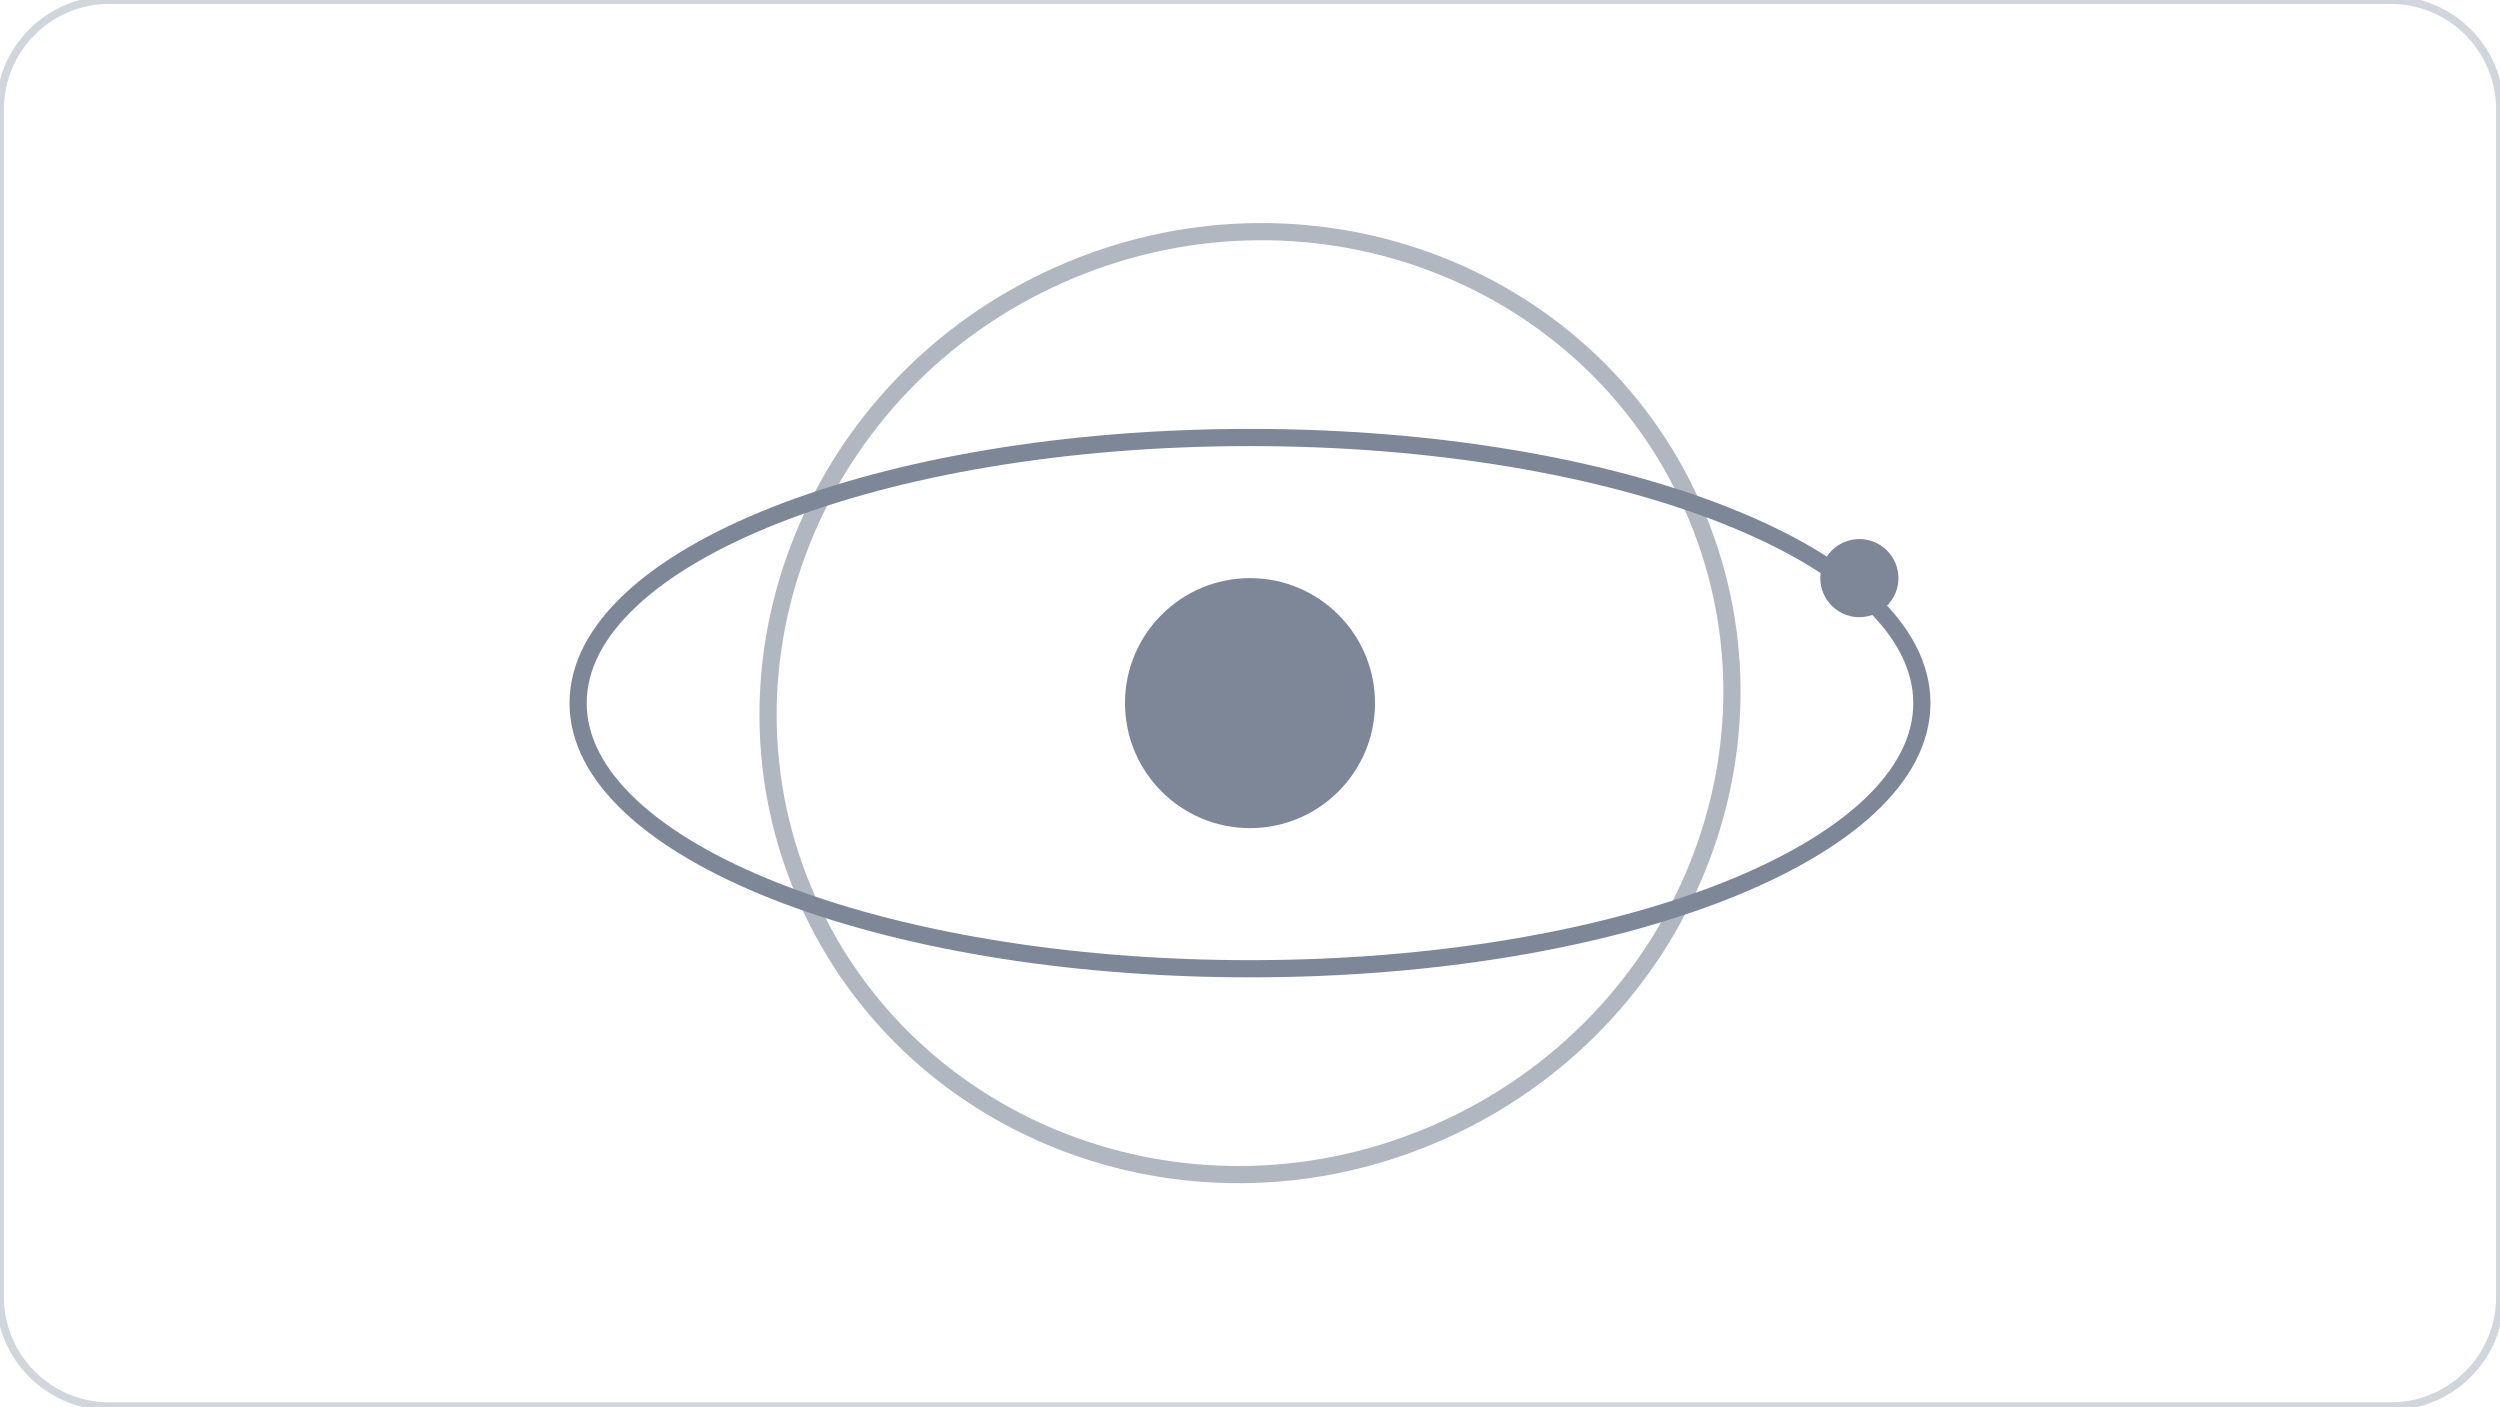
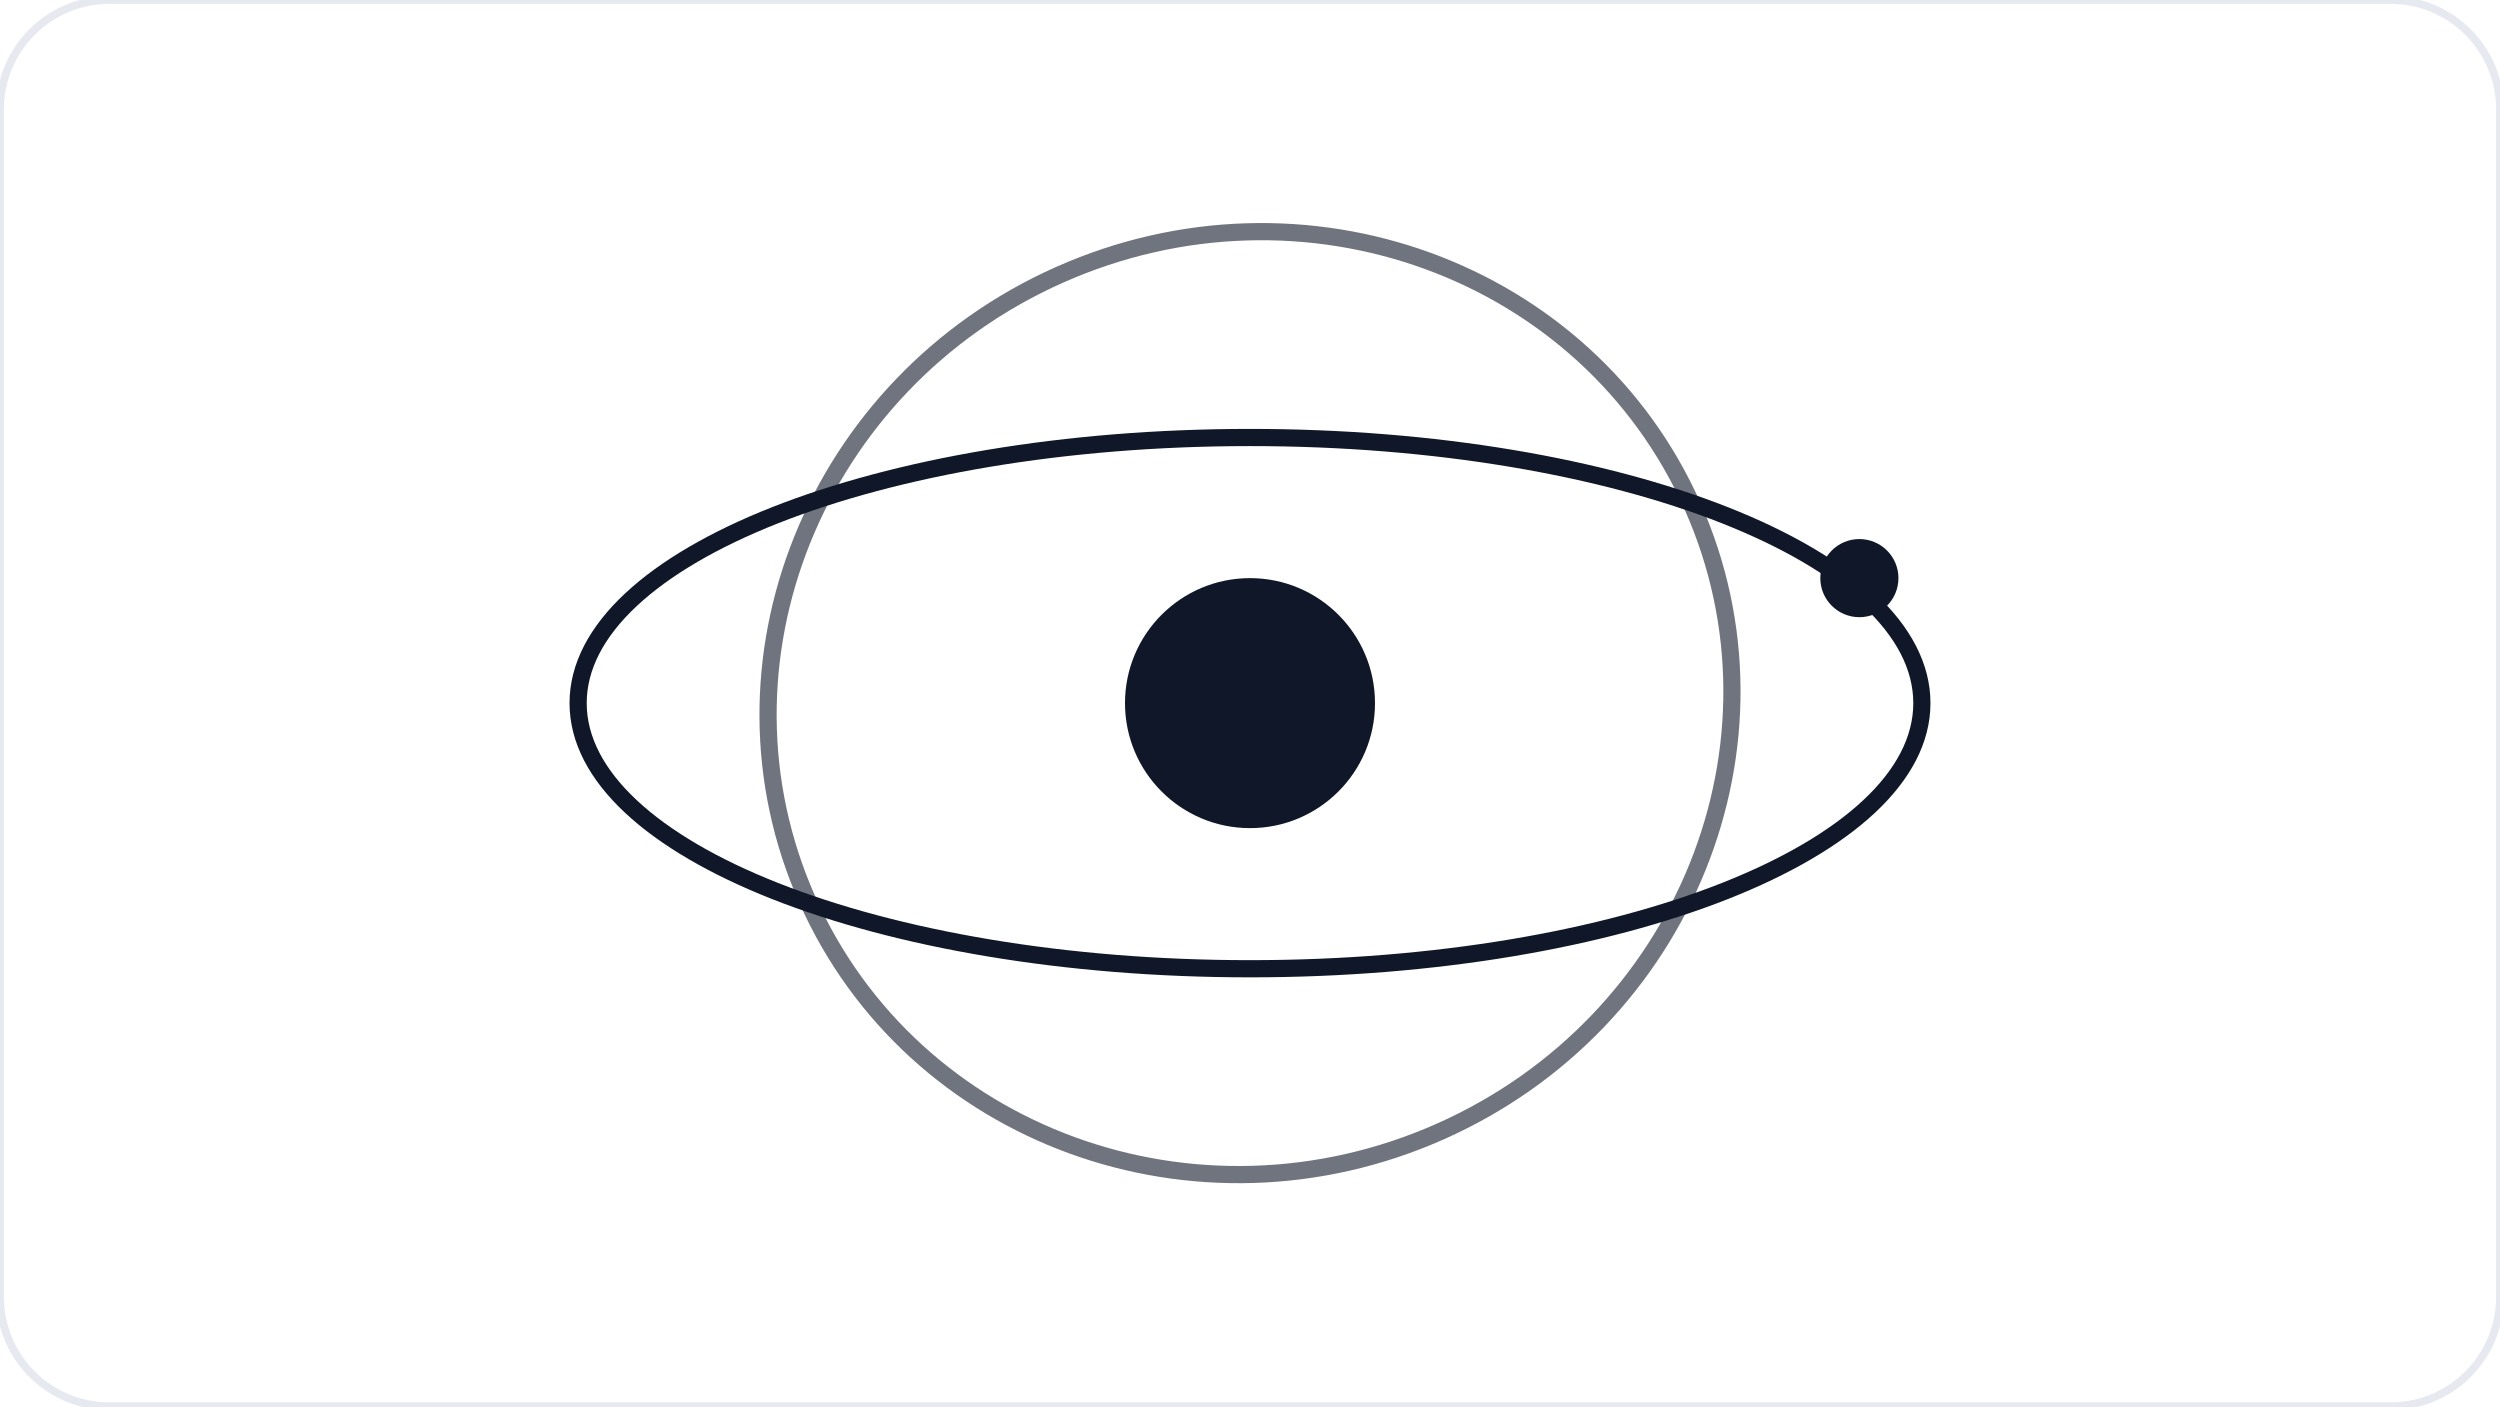
<svg xmlns="http://www.w3.org/2000/svg" viewBox="0 0 320 180" role="img" aria-label="A diagram of what this kit does">
-   <rect width="320" height="180" rx="14" fill="none" stroke="#9aa3b2" stroke-width="1" opacity=".45" />
-   <g fill="none" stroke="#b8862a" stroke-width="2.2" stroke-linecap="round" stroke-linejoin="round">
-     <circle cx="160" cy="90" r="16" fill="#7d8797" stroke="none" />
-     <ellipse cx="160" cy="90" rx="86" ry="34" stroke="#7d8797" />
-     <ellipse cx="160" cy="90" rx="62" ry="60" stroke="#7d8797" opacity=".6" transform="rotate(-24 160 90)" />
-     <circle cx="238" cy="74" r="5" fill="#7d8797" stroke="none" />
+   <rect width="320" height="180" rx="14" fill="none" stroke="#c9cfdd" stroke-width="1" opacity=".45" />
+   <g fill="none" stroke="#a97b1e" stroke-width="2.2" stroke-linecap="round" stroke-linejoin="round">
+     <circle cx="160" cy="90" r="16" fill="#101728" stroke="none" />
+     <ellipse cx="160" cy="90" rx="86" ry="34" stroke="#101728" />
+     <ellipse cx="160" cy="90" rx="62" ry="60" stroke="#101728" opacity=".6" transform="rotate(-24 160 90)" />
+     <circle cx="238" cy="74" r="5" fill="#101728" stroke="none" />
  </g>
</svg>
